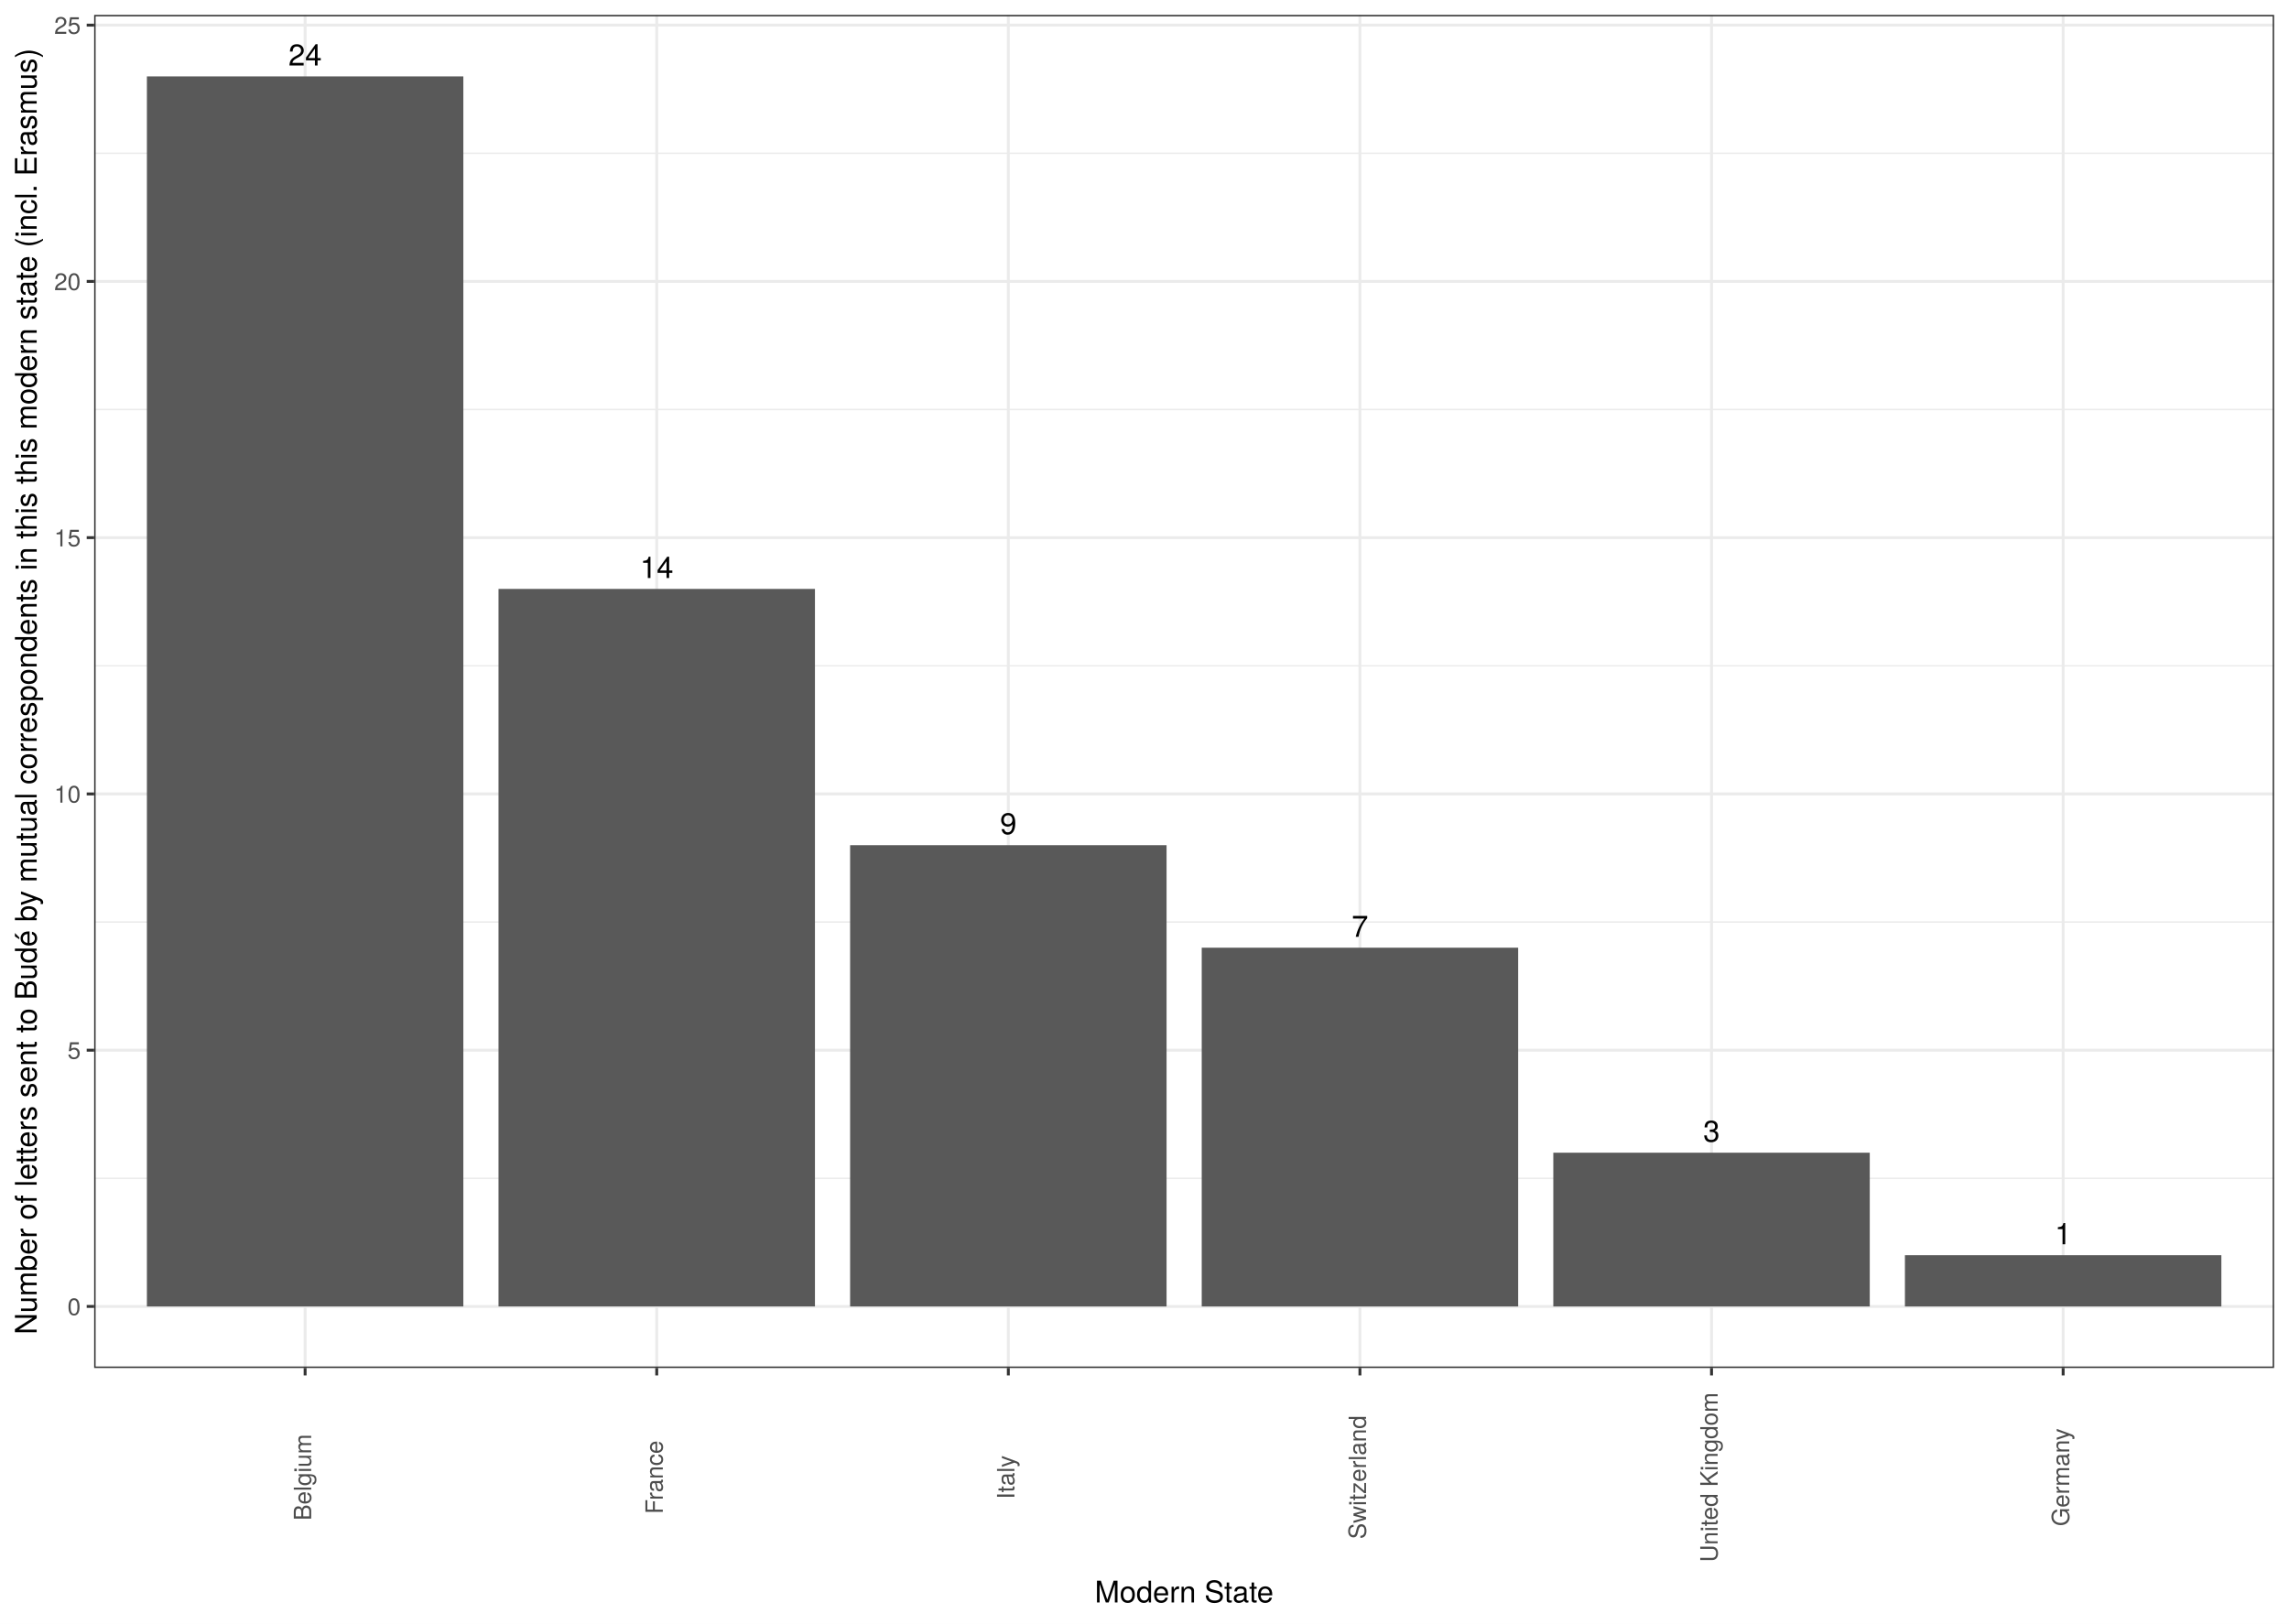
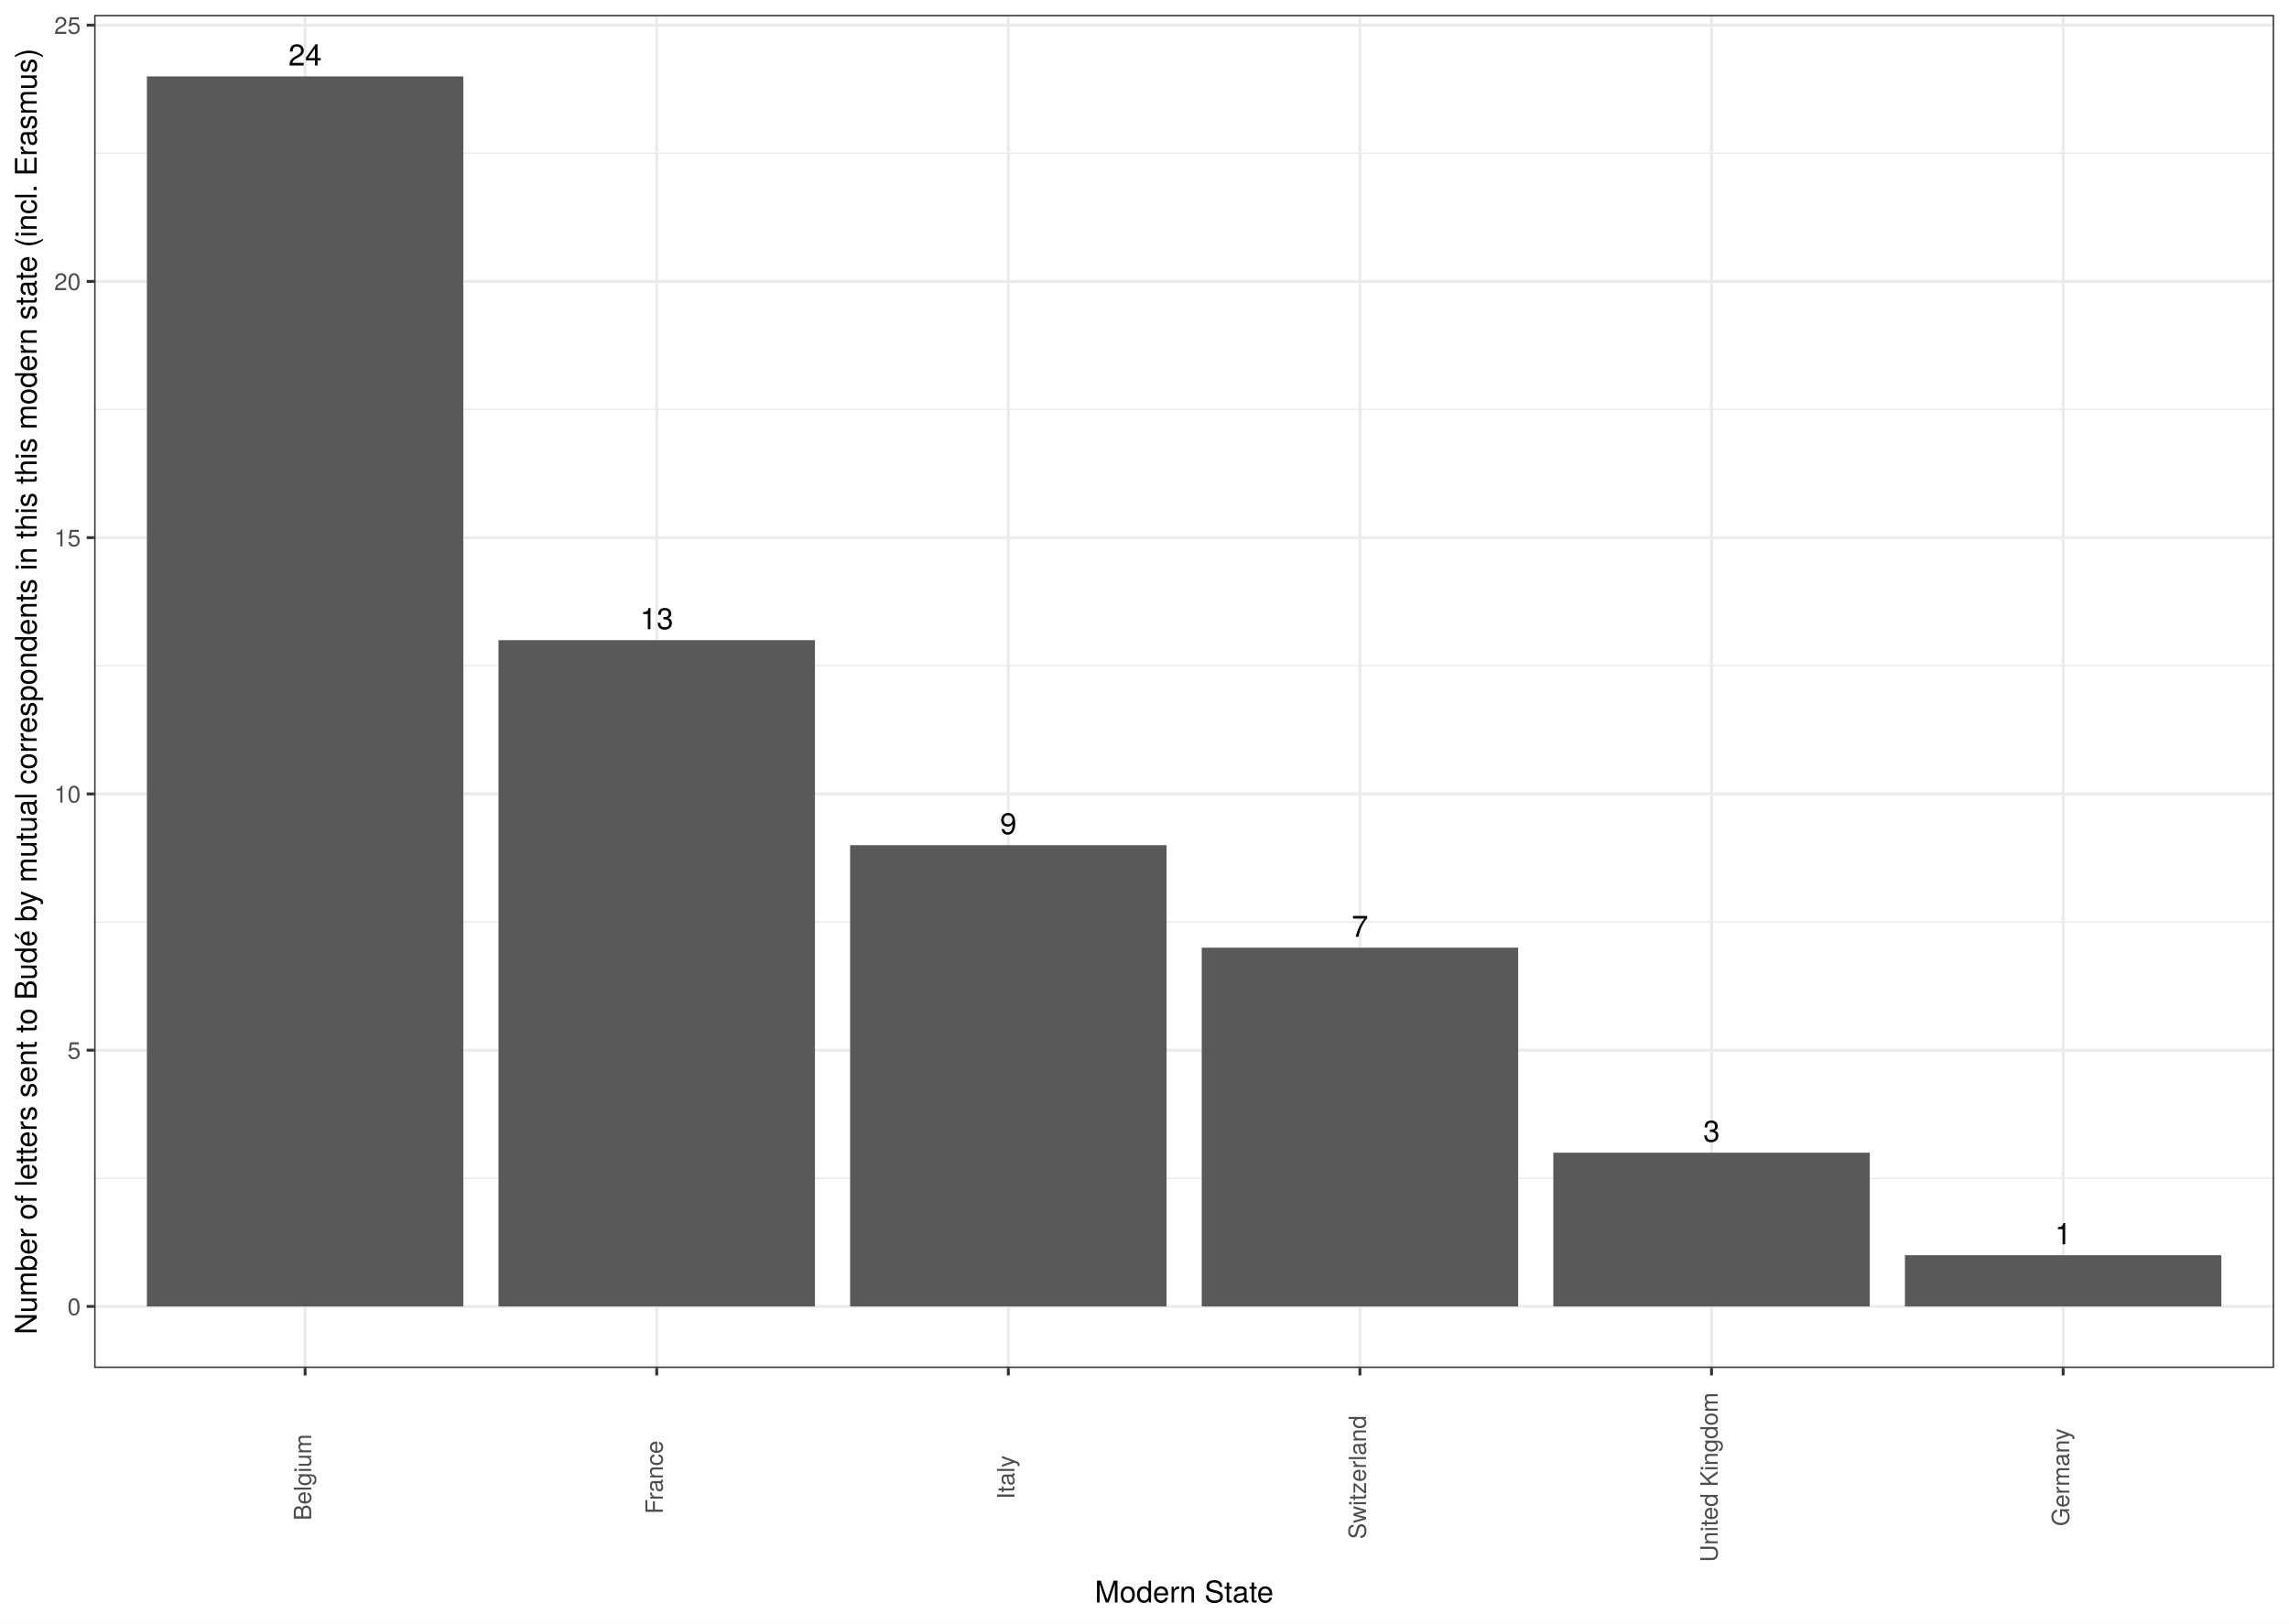
<svg xmlns="http://www.w3.org/2000/svg" class="svglite" width="842.40pt" height="597.60pt" viewBox="0 0 842.40 597.60">
  <defs>
    <style type="text/css">
    .svglite line, .svglite polyline, .svglite polygon, .svglite path, .svglite rect, .svglite circle {
      fill: none;
      stroke: #000000;
      stroke-linecap: round;
      stroke-linejoin: round;
      stroke-miterlimit: 10.00;
    }
    .svglite text {
      white-space: pre;
    }
  </style>
  </defs>
  <rect width="100%" height="100%" style="stroke: none; fill: #FFFFFF;" />
  <defs>
    <clipPath id="cpMC4wMHw4NDIuNDB8MC4wMHw1OTcuNjA=">
      <rect x="0.00" y="0.00" width="842.40" height="597.60" />
    </clipPath>
  </defs>
  <g clip-path="url(#cpMC4wMHw4NDIuNDB8MC4wMHw1OTcuNjA=)">
    <rect x="0" y="0.00" width="842.40" height="597.60" style="stroke-width: 1.07; stroke: #FFFFFF; fill: #FFFFFF;" />
  </g>
  <defs>
    <clipPath id="cpMzQuNjV8ODM2LjkyfDUuNDh8NTAzLjUy">
      <rect x="34.65" y="5.48" width="802.27" height="498.04" />
    </clipPath>
  </defs>
  <g clip-path="url(#cpMzQuNjV8ODM2LjkyfDUuNDh8NTAzLjUy)">
    <rect x="34.65" y="5.48" width="802.27" height="498.04" style="stroke-width: 1.07; stroke: none; fill: #FFFFFF;" />
    <polyline points="34.65,433.72 836.92,433.72 " style="stroke-width: 0.53; stroke: #EBEBEB; stroke-linecap: butt;" />
    <polyline points="34.65,339.39 836.92,339.39 " style="stroke-width: 0.53; stroke: #EBEBEB; stroke-linecap: butt;" />
    <polyline points="34.65,245.07 836.92,245.07 " style="stroke-width: 0.53; stroke: #EBEBEB; stroke-linecap: butt;" />
    <polyline points="34.65,150.74 836.92,150.74 " style="stroke-width: 0.53; stroke: #EBEBEB; stroke-linecap: butt;" />
    <polyline points="34.65,56.42 836.92,56.42 " style="stroke-width: 0.53; stroke: #EBEBEB; stroke-linecap: butt;" />
    <polyline points="34.65,480.88 836.92,480.88 " style="stroke-width: 1.07; stroke: #EBEBEB; stroke-linecap: butt;" />
    <polyline points="34.65,386.56 836.92,386.56 " style="stroke-width: 1.07; stroke: #EBEBEB; stroke-linecap: butt;" />
    <polyline points="34.65,292.23 836.92,292.23 " style="stroke-width: 1.07; stroke: #EBEBEB; stroke-linecap: butt;" />
    <polyline points="34.65,197.90 836.92,197.90 " style="stroke-width: 1.07; stroke: #EBEBEB; stroke-linecap: butt;" />
    <polyline points="34.65,103.58 836.92,103.58 " style="stroke-width: 1.07; stroke: #EBEBEB; stroke-linecap: butt;" />
    <polyline points="34.65,9.25 836.92,9.25 " style="stroke-width: 1.07; stroke: #EBEBEB; stroke-linecap: butt;" />
    <polyline points="112.29,503.52 112.29,5.48 " style="stroke-width: 1.07; stroke: #EBEBEB; stroke-linecap: butt;" />
    <polyline points="241.69,503.52 241.69,5.48 " style="stroke-width: 1.07; stroke: #EBEBEB; stroke-linecap: butt;" />
    <polyline points="371.09,503.52 371.09,5.48 " style="stroke-width: 1.07; stroke: #EBEBEB; stroke-linecap: butt;" />
    <polyline points="500.48,503.52 500.48,5.48 " style="stroke-width: 1.07; stroke: #EBEBEB; stroke-linecap: butt;" />
    <polyline points="629.88,503.52 629.88,5.48 " style="stroke-width: 1.07; stroke: #EBEBEB; stroke-linecap: butt;" />
    <polyline points="759.28,503.52 759.28,5.48 " style="stroke-width: 1.07; stroke: #EBEBEB; stroke-linecap: butt;" />
    <rect x="54.06" y="28.12" width="116.46" height="452.77" style="stroke-width: 1.07; stroke: none; stroke-linecap: butt; stroke-linejoin: miter; fill: #595959;" />
-     <rect x="183.46" y="216.77" width="116.46" height="264.11" style="stroke-width: 1.07; stroke: none; stroke-linecap: butt; stroke-linejoin: miter; fill: #595959;" />
+     <rect x="183.46" y="235.64" width="116.46" height="245.25" style="stroke-width: 1.07; stroke: none; stroke-linecap: butt; stroke-linejoin: miter; fill: #595959;" />
    <rect x="312.86" y="311.10" width="116.46" height="169.79" style="stroke-width: 1.07; stroke: none; stroke-linecap: butt; stroke-linejoin: miter; fill: #595959;" />
    <rect x="442.26" y="348.83" width="116.46" height="132.06" style="stroke-width: 1.07; stroke: none; stroke-linecap: butt; stroke-linejoin: miter; fill: #595959;" />
    <rect x="571.65" y="424.29" width="116.46" height="56.60" style="stroke-width: 1.07; stroke: none; stroke-linecap: butt; stroke-linejoin: miter; fill: #595959;" />
    <rect x="701.05" y="462.02" width="116.46" height="18.87" style="stroke-width: 1.07; stroke: none; stroke-linecap: butt; stroke-linejoin: miter; fill: #595959;" />
    <text x="112.29" y="24.10" text-anchor="middle" style="font-size: 11.04px; font-family: &quot;TeX Gyre Heros&quot;;" textLength="14.04px" lengthAdjust="spacingAndGlyphs">24</text>
-     <text x="241.69" y="212.75" text-anchor="middle" style="font-size: 11.04px; font-family: &quot;TeX Gyre Heros&quot;;" textLength="14.04px" lengthAdjust="spacingAndGlyphs">14</text>
+     <text x="241.69" y="231.61" text-anchor="middle" style="font-size: 11.04px; font-family: &quot;TeX Gyre Heros&quot;;" textLength="14.04px" lengthAdjust="spacingAndGlyphs">13</text>
    <text x="371.09" y="307.07" text-anchor="middle" style="font-size: 11.04px; font-family: &quot;TeX Gyre Heros&quot;;" textLength="7.02px" lengthAdjust="spacingAndGlyphs">9</text>
    <text x="500.48" y="344.81" text-anchor="middle" style="font-size: 11.04px; font-family: &quot;TeX Gyre Heros&quot;;" textLength="7.02px" lengthAdjust="spacingAndGlyphs">7</text>
    <text x="629.88" y="420.27" text-anchor="middle" style="font-size: 11.04px; font-family: &quot;TeX Gyre Heros&quot;;" textLength="7.02px" lengthAdjust="spacingAndGlyphs">3</text>
    <text x="759.28" y="458.00" text-anchor="middle" style="font-size: 11.04px; font-family: &quot;TeX Gyre Heros&quot;;" textLength="7.02px" lengthAdjust="spacingAndGlyphs">1</text>
    <rect x="34.65" y="5.48" width="802.27" height="498.04" style="stroke-width: 1.07; stroke: #333333;" />
  </g>
  <g clip-path="url(#cpMC4wMHw4NDIuNDB8MC4wMHw1OTcuNjA=)">
    <text x="29.72" y="484.09" text-anchor="end" style="font-size: 8.80px;fill: #4D4D4D; font-family: &quot;TeX Gyre Heros&quot;;" textLength="5.59px" lengthAdjust="spacingAndGlyphs">0</text>
    <text x="29.72" y="389.76" text-anchor="end" style="font-size: 8.80px;fill: #4D4D4D; font-family: &quot;TeX Gyre Heros&quot;;" textLength="5.59px" lengthAdjust="spacingAndGlyphs">5</text>
    <text x="29.72" y="295.44" text-anchor="end" style="font-size: 8.80px;fill: #4D4D4D; font-family: &quot;TeX Gyre Heros&quot;;" textLength="11.19px" lengthAdjust="spacingAndGlyphs">10</text>
    <text x="29.72" y="201.11" text-anchor="end" style="font-size: 8.80px;fill: #4D4D4D; font-family: &quot;TeX Gyre Heros&quot;;" textLength="11.19px" lengthAdjust="spacingAndGlyphs">15</text>
    <text x="29.72" y="106.79" text-anchor="end" style="font-size: 8.80px;fill: #4D4D4D; font-family: &quot;TeX Gyre Heros&quot;;" textLength="11.19px" lengthAdjust="spacingAndGlyphs">20</text>
    <text x="29.72" y="12.46" text-anchor="end" style="font-size: 8.80px;fill: #4D4D4D; font-family: &quot;TeX Gyre Heros&quot;;" textLength="11.19px" lengthAdjust="spacingAndGlyphs">25</text>
    <polyline points="31.91,480.88 34.65,480.88 " style="stroke-width: 1.07; stroke: #333333; stroke-linecap: butt;" />
    <polyline points="31.91,386.56 34.65,386.56 " style="stroke-width: 1.07; stroke: #333333; stroke-linecap: butt;" />
    <polyline points="31.91,292.23 34.65,292.23 " style="stroke-width: 1.07; stroke: #333333; stroke-linecap: butt;" />
    <polyline points="31.91,197.90 34.65,197.90 " style="stroke-width: 1.07; stroke: #333333; stroke-linecap: butt;" />
    <polyline points="31.91,103.58 34.65,103.58 " style="stroke-width: 1.07; stroke: #333333; stroke-linecap: butt;" />
    <polyline points="31.91,9.25 34.65,9.25 " style="stroke-width: 1.07; stroke: #333333; stroke-linecap: butt;" />
    <polyline points="112.29,506.26 112.29,503.52 " style="stroke-width: 1.07; stroke: #333333; stroke-linecap: butt;" />
    <polyline points="241.69,506.26 241.69,503.52 " style="stroke-width: 1.07; stroke: #333333; stroke-linecap: butt;" />
    <polyline points="371.09,506.26 371.09,503.52 " style="stroke-width: 1.07; stroke: #333333; stroke-linecap: butt;" />
    <polyline points="500.48,506.26 500.48,503.52 " style="stroke-width: 1.07; stroke: #333333; stroke-linecap: butt;" />
    <polyline points="629.88,506.26 629.88,503.52 " style="stroke-width: 1.07; stroke: #333333; stroke-linecap: butt;" />
    <polyline points="759.28,506.26 759.28,503.52 " style="stroke-width: 1.07; stroke: #333333; stroke-linecap: butt;" />
    <text transform="translate(114.53,543.76) rotate(-90)" text-anchor="middle" style="font-size: 8.80px;fill: #4D4D4D; font-family: &quot;TeX Gyre Heros&quot;;" textLength="36.07px" lengthAdjust="spacingAndGlyphs">Belgium</text>
    <text transform="translate(243.93,543.76) rotate(-90)" text-anchor="middle" style="font-size: 8.80px;fill: #4D4D4D; font-family: &quot;TeX Gyre Heros&quot;;" textLength="29.25px" lengthAdjust="spacingAndGlyphs">France</text>
    <text transform="translate(373.33,543.76) rotate(-90)" text-anchor="middle" style="font-size: 8.80px;fill: #4D4D4D; font-family: &quot;TeX Gyre Heros&quot;;" textLength="19.09px" lengthAdjust="spacingAndGlyphs">Italy</text>
    <text transform="translate(502.73,543.76) rotate(-90)" text-anchor="middle" style="font-size: 8.80px;fill: #4D4D4D; font-family: &quot;TeX Gyre Heros&quot;;" textLength="51.32px" lengthAdjust="spacingAndGlyphs">Switzerland</text>
    <text transform="translate(632.13,543.76) rotate(-90)" text-anchor="middle" style="font-size: 8.80px;fill: #4D4D4D; font-family: &quot;TeX Gyre Heros&quot;;" textLength="70.62px" lengthAdjust="spacingAndGlyphs">United Kingdom</text>
    <text transform="translate(761.53,543.76) rotate(-90)" text-anchor="middle" style="font-size: 8.80px;fill: #4D4D4D; font-family: &quot;TeX Gyre Heros&quot;;" textLength="40.44px" lengthAdjust="spacingAndGlyphs">Germany</text>
    <text x="435.79" y="589.83" text-anchor="middle" style="font-size: 11.00px; font-family: &quot;TeX Gyre Heros&quot;;" textLength="73.89px" lengthAdjust="spacingAndGlyphs">Modern State</text>
    <text transform="translate(13.50,254.50) rotate(-90)" text-anchor="middle" style="font-size: 11.00px; font-family: &quot;TeX Gyre Heros&quot;;" textLength="542.55px" lengthAdjust="spacingAndGlyphs">Number of letters sent to Budé by mutual correspondents in this this modern state (incl. Erasmus)</text>
  </g>
</svg>
